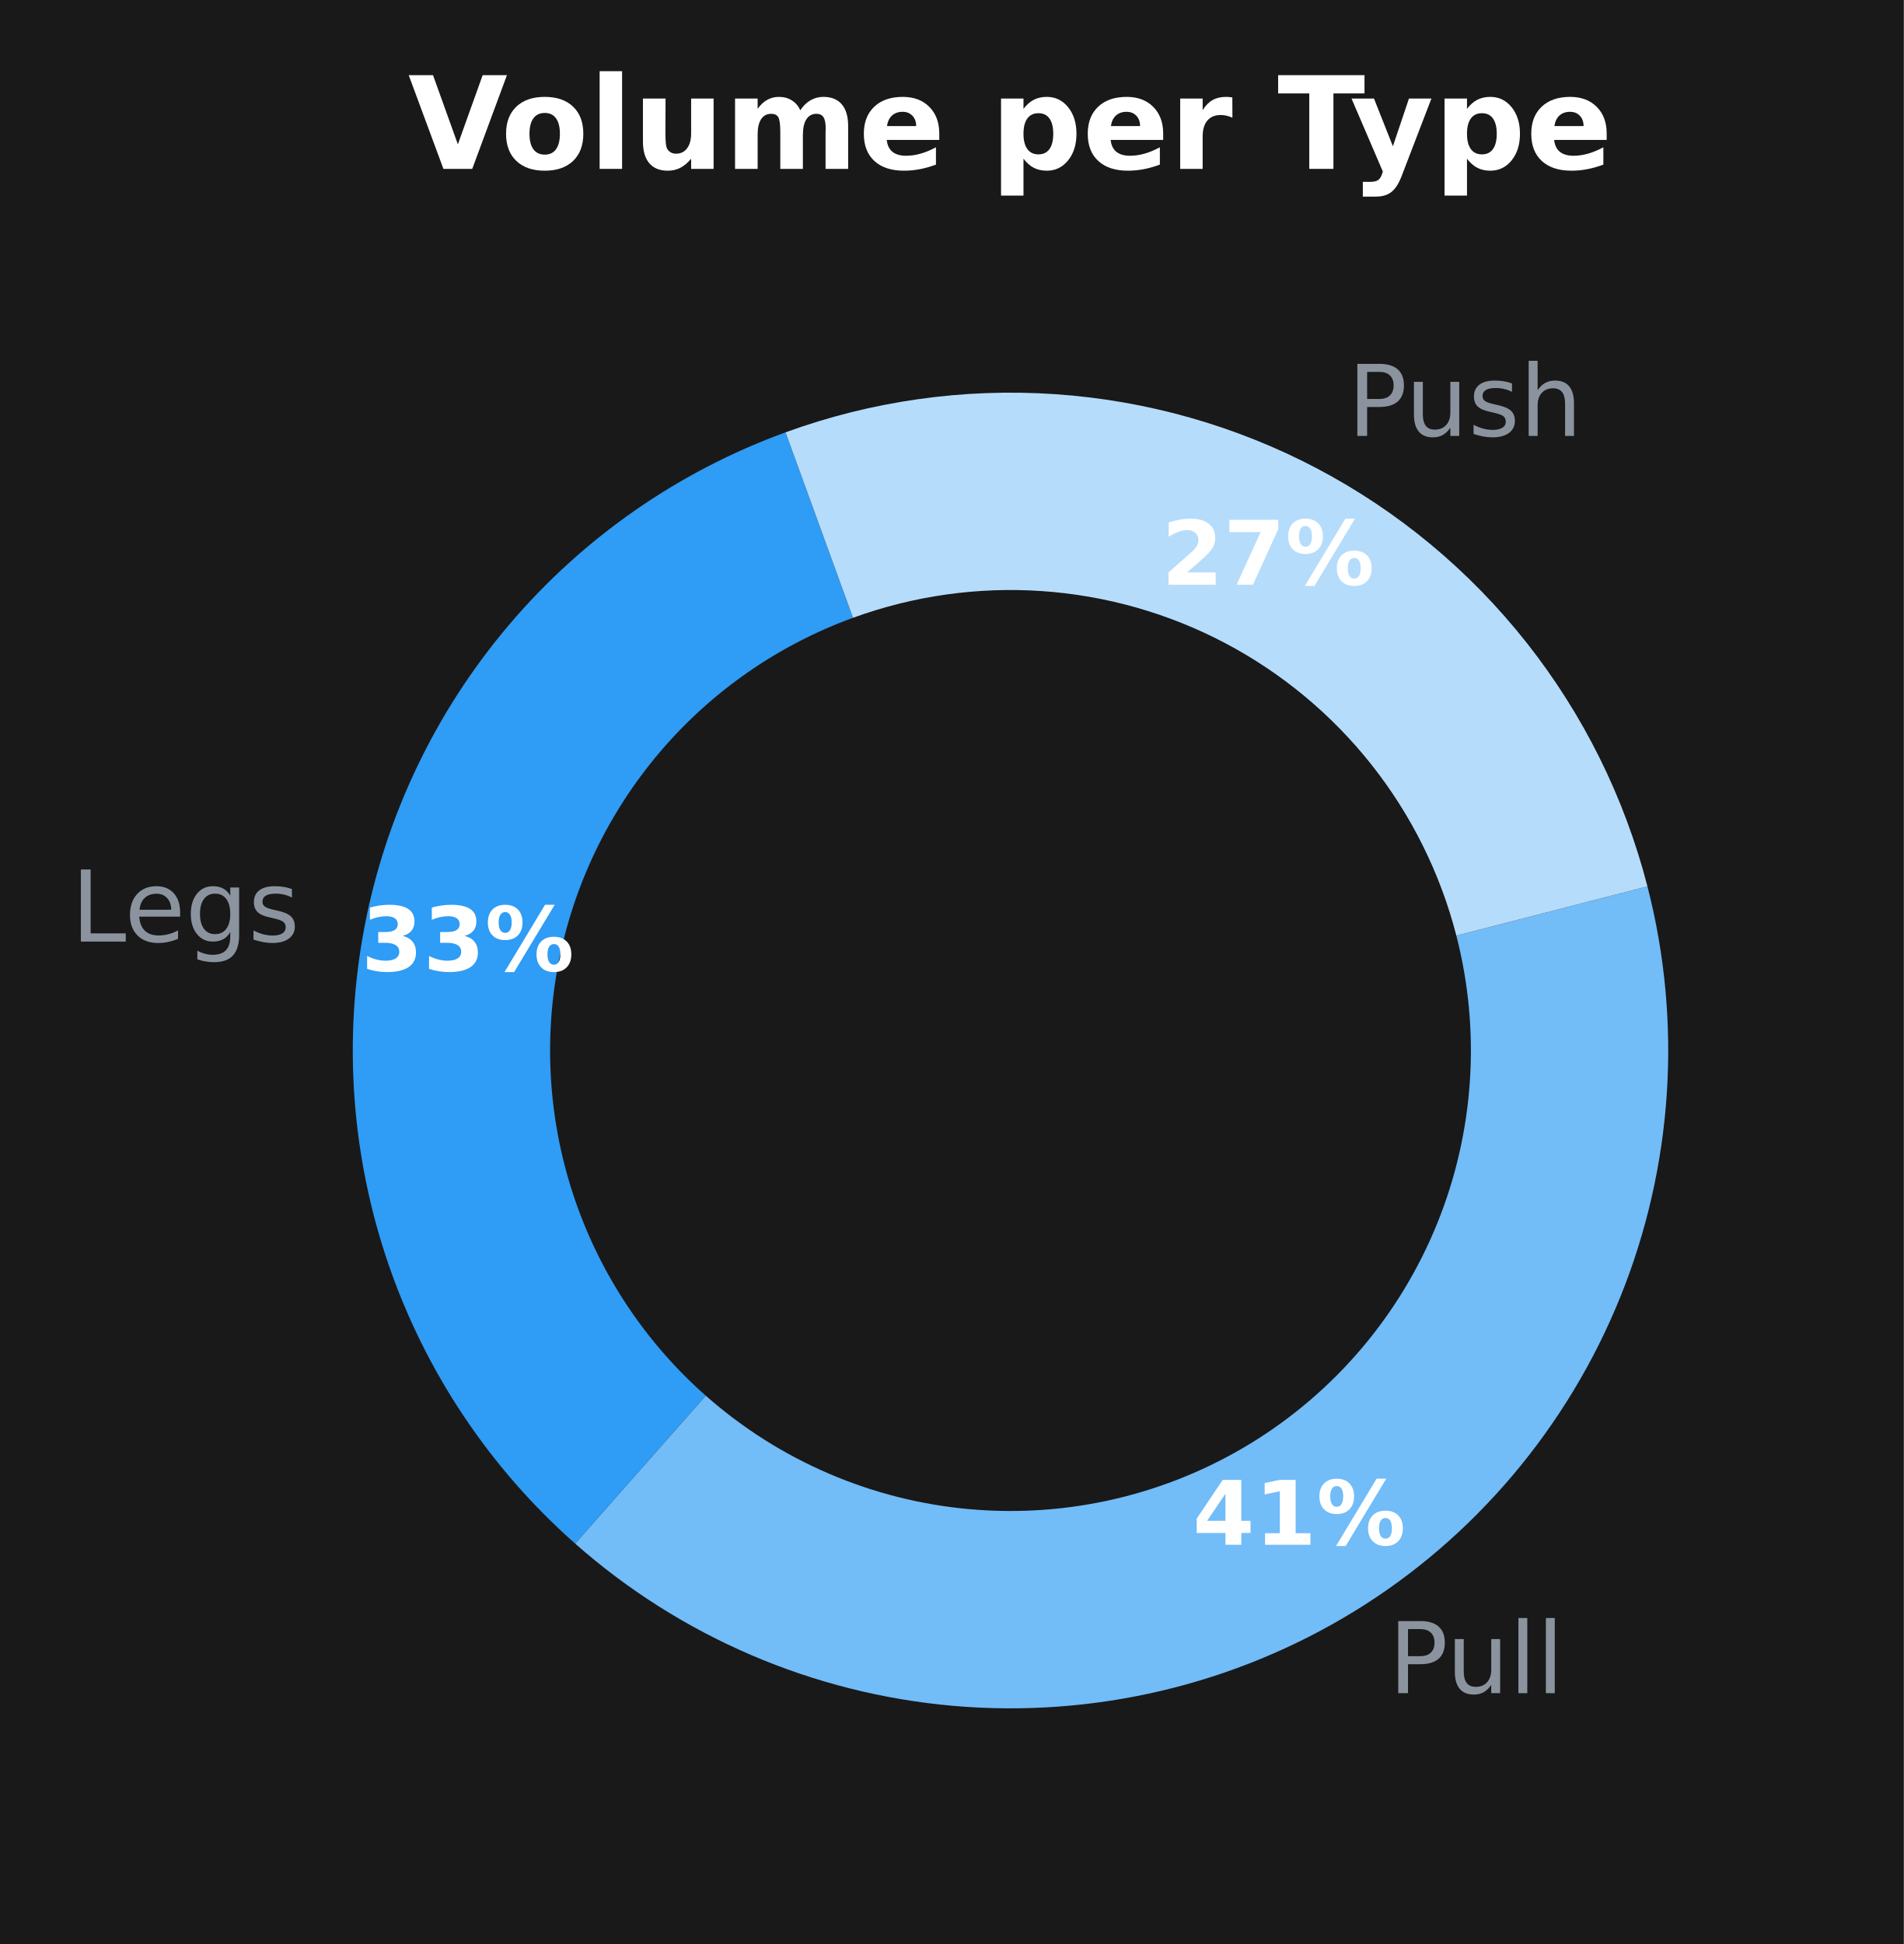
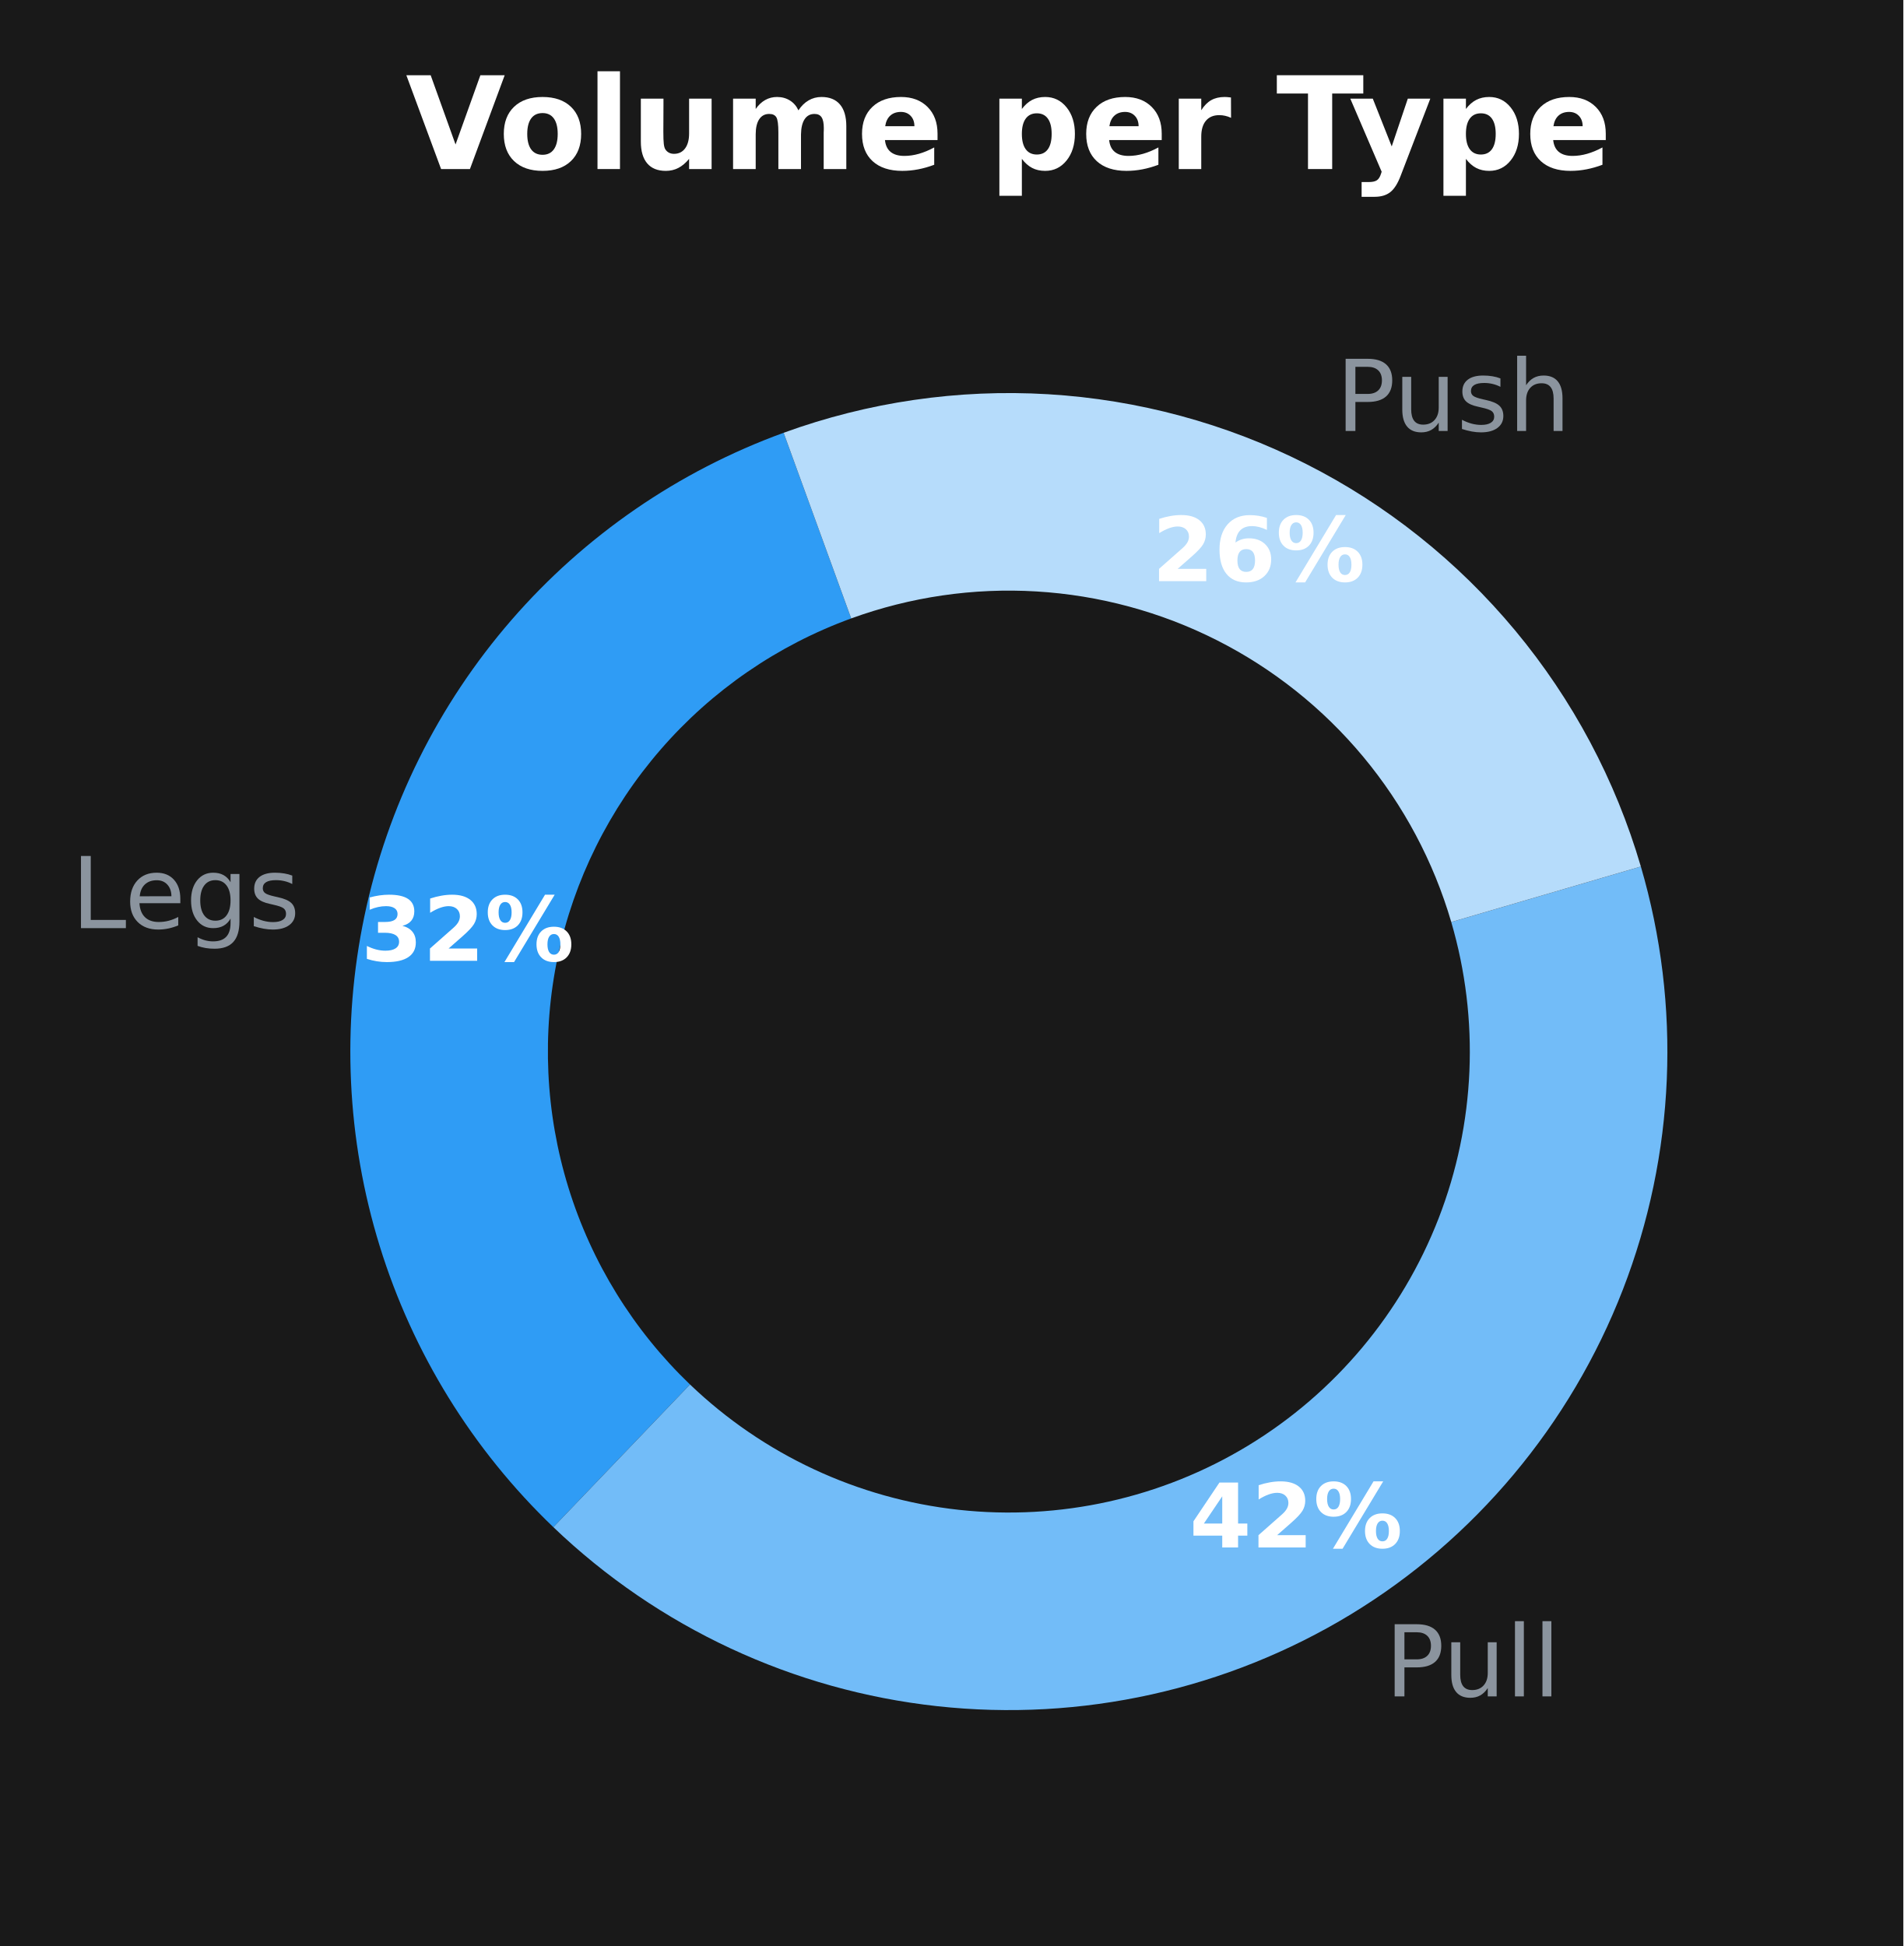
- <svg xmlns="http://www.w3.org/2000/svg" xmlns:xlink="http://www.w3.org/1999/xlink" width="192.571pt" height="196.598pt" viewBox="0 0 192.571 196.598" version="1.1">
+ <svg xmlns="http://www.w3.org/2000/svg" xmlns:xlink="http://www.w3.org/1999/xlink" width="192.28pt" height="196.598pt" viewBox="0 0 192.28 196.598" version="1.1">
  <defs>
    <style type="text/css">*{stroke-linejoin: round; stroke-linecap: butt}</style>
  </defs>
  <g id="figure_1">
    <g id="patch_1">
-       <path d="M 0 196.598  L 192.571 196.598  L 192.571 0  L 0 0  z " style="fill: #191919" />
+       <path d="M 0 196.598  L 192.28 196.598  L 192.28 0  L 0 0  z " style="fill: #191919" />
    </g>
    <g id="axes_1">
      <g id="patch_2">
-         <path d="M 79.457 43.722  C 68.618 47.667 58.988 54.365 51.518 63.155  C 44.048 71.945 38.99 82.528 36.844 93.863  C 34.699 105.197 35.537 116.897 39.277 127.809  C 43.018 138.721 49.533 148.475 58.18 156.11  L 71.389 141.148  C 65.336 135.804 60.776 128.976 58.158 121.338  C 55.539 113.699 54.952 105.509 56.455 97.575  C 57.957 89.641 61.497 82.233 66.726 76.08  C 71.955 69.927 78.696 65.239 86.284 62.477  z " style="fill: #2f9cf5" />
+         <path d="M 79.166 43.722  C 68.541 47.589 59.076 54.102 51.666 62.643  C 44.257 71.184 39.146 81.475 36.818 92.539  C 34.49 103.604 35.02 115.081 38.359 125.884  C 41.698 136.687 47.737 146.462 55.902 154.283  L 69.708 139.869  C 63.992 134.395 59.765 127.552 57.428 119.99  C 55.09 112.428 54.719 104.394 56.349 96.649  C 57.978 88.904 61.556 81.7 66.743 75.722  C 71.929 69.743 78.555 65.184 85.993 62.477  z " style="fill: #2f9cf5" />
      </g>
      <g id="patch_3">
-         <path d="M 58.18 156.11  C 68.851 165.531 82.268 171.283 96.449 172.516  C 110.63 173.749 124.839 170.399 136.975 162.96  C 149.112 155.522 158.546 144.382 163.884 131.186  C 169.222 117.991 170.187 103.424 166.636 89.64  L 147.308 94.619  C 149.794 104.268 149.119 114.465 145.382 123.702  C 141.646 132.939 135.042 140.737 126.546 145.944  C 118.051 151.15 108.104 153.496 98.178 152.633  C 88.251 151.77 78.859 147.743 71.389 141.148  z " style="fill: #72bcf8" />
+         <path d="M 55.902 154.283  C 66.483 164.417 80.121 170.778 94.685 172.371  C 109.249 173.965 123.939 170.703 136.461 163.097  C 148.982 155.49 158.647 143.956 163.946 130.297  C 169.244 116.637 169.885 101.603 165.767 87.542  L 146.613 93.151  C 149.495 102.993 149.047 113.518 145.338 123.079  C 141.629 132.641 134.864 140.715 126.099 146.039  C 117.334 151.364 107.05 153.647 96.855 152.531  C 86.661 151.416 77.114 146.963 69.708 139.869  z " style="fill: #72bcf8" />
      </g>
      <g id="patch_4">
-         <path d="M 166.636 89.64  C 164.32 80.654 160.151 72.251 154.395 64.973  C 148.64 57.694 141.425 51.7 133.215 47.376  C 125.005 43.051 115.98 40.492 106.723 39.863  C 97.465 39.234 88.177 40.548 79.457 43.722  L 86.284 62.477  C 92.387 60.255 98.889 59.335 105.369 59.776  C 111.85 60.216 118.167 62.007 123.914 65.034  C 129.661 68.061 134.711 72.258 138.74 77.352  C 142.769 82.447 145.688 88.329 147.308 94.619  z " style="fill: #b6dcfb" />
+         <path d="M 165.767 87.542  C 163.211 78.813 158.892 70.7 153.077 63.706  C 147.262 56.711 140.073 50.983 131.957 46.877  C 123.841 42.77 114.969 40.371 105.889 39.828  C 96.809 39.286 87.714 40.611 79.166 43.722  L 85.993 62.477  C 91.976 60.299 98.343 59.371 104.698 59.751  C 111.054 60.131 117.265 61.81 122.946 64.685  C 128.627 67.56 133.659 71.569 137.73 76.465  C 141.8 81.361 144.824 87.04 146.613 93.151  z " style="fill: #b6dcfb" />
      </g>
      <g id="matplotlib.axis_1" />
      <g id="matplotlib.axis_2" />
      <g id="text_1">
-         <g style="fill: #8b949e" transform="translate(7.2 95.22276) scale(0.1 -0.1)">
+         <g style="fill: #8b949e" transform="translate(7.2 93.76693) scale(0.1 -0.1)">
          <defs>
            <path id="DejaVuSans-2f" d="M 628 4666  L 1259 4666  L 1259 531  L 3531 531  L 3531 0  L 628 0  L 628 4666  z " transform="scale(0.015625)" />
            <path id="DejaVuSans-48" d="M 3597 1894  L 3597 1613  L 953 1613  Q 991 1019 1311 708  Q 1631 397 2203 397  Q 2534 397 2845 478  Q 3156 559 3463 722  L 3463 178  Q 3153 47 2828 -22  Q 2503 -91 2169 -91  Q 1331 -91 842 396  Q 353 884 353 1716  Q 353 2575 817 3079  Q 1281 3584 2069 3584  Q 2775 3584 3186 3129  Q 3597 2675 3597 1894  z M 3022 2063  Q 3016 2534 2758 2815  Q 2500 3097 2075 3097  Q 1594 3097 1305 2825  Q 1016 2553 972 2059  L 3022 2063  z " transform="scale(0.015625)" />
            <path id="DejaVuSans-4a" d="M 2906 1791  Q 2906 2416 2648 2759  Q 2391 3103 1925 3103  Q 1463 3103 1205 2759  Q 947 2416 947 1791  Q 947 1169 1205 825  Q 1463 481 1925 481  Q 2391 481 2648 825  Q 2906 1169 2906 1791  z M 3481 434  Q 3481 -459 3084 -895  Q 2688 -1331 1869 -1331  Q 1566 -1331 1297 -1286  Q 1028 -1241 775 -1147  L 775 -588  Q 1028 -725 1275 -790  Q 1522 -856 1778 -856  Q 2344 -856 2625 -561  Q 2906 -266 2906 331  L 2906 616  Q 2728 306 2450 153  Q 2172 0 1784 0  Q 1141 0 747 490  Q 353 981 353 1791  Q 353 2603 747 3093  Q 1141 3584 1784 3584  Q 2172 3584 2450 3431  Q 2728 3278 2906 2969  L 2906 3500  L 3481 3500  L 3481 434  z " transform="scale(0.015625)" />
            <path id="DejaVuSans-56" d="M 2834 3397  L 2834 2853  Q 2591 2978 2328 3040  Q 2066 3103 1784 3103  Q 1356 3103 1142 2972  Q 928 2841 928 2578  Q 928 2378 1081 2264  Q 1234 2150 1697 2047  L 1894 2003  Q 2506 1872 2764 1633  Q 3022 1394 3022 966  Q 3022 478 2636 193  Q 2250 -91 1575 -91  Q 1294 -91 989 -36  Q 684 19 347 128  L 347 722  Q 666 556 975 473  Q 1284 391 1588 391  Q 1994 391 2212 530  Q 2431 669 2431 922  Q 2431 1156 2273 1281  Q 2116 1406 1581 1522  L 1381 1569  Q 847 1681 609 1914  Q 372 2147 372 2553  Q 372 3047 722 3315  Q 1072 3584 1716 3584  Q 2034 3584 2315 3537  Q 2597 3491 2834 3397  z " transform="scale(0.015625)" />
          </defs>
          <use xlink:href="#DejaVuSans-2f" />
          <use xlink:href="#DejaVuSans-48" transform="translate(53.96875 0)" />
          <use xlink:href="#DejaVuSans-4a" transform="translate(115.5 0)" />
          <use xlink:href="#DejaVuSans-56" transform="translate(178.9844 0)" />
        </g>
      </g>
      <g id="text_2">
-         <g style="fill: #8b949e" transform="translate(140.4518 171.2307) scale(0.1 -0.1)">
+         <g style="fill: #8b949e" transform="translate(139.9149 171.3808) scale(0.1 -0.1)">
          <defs>
            <path id="DejaVuSans-33" d="M 1259 4147  L 1259 2394  L 2053 2394  Q 2494 2394 2734 2622  Q 2975 2850 2975 3272  Q 2975 3691 2734 3919  Q 2494 4147 2053 4147  L 1259 4147  z M 628 4666  L 2053 4666  Q 2838 4666 3239 4311  Q 3641 3956 3641 3272  Q 3641 2581 3239 2228  Q 2838 1875 2053 1875  L 1259 1875  L 1259 0  L 628 0  L 628 4666  z " transform="scale(0.015625)" />
            <path id="DejaVuSans-58" d="M 544 1381  L 544 3500  L 1119 3500  L 1119 1403  Q 1119 906 1312 657  Q 1506 409 1894 409  Q 2359 409 2629 706  Q 2900 1003 2900 1516  L 2900 3500  L 3475 3500  L 3475 0  L 2900 0  L 2900 538  Q 2691 219 2414 64  Q 2138 -91 1772 -91  Q 1169 -91 856 284  Q 544 659 544 1381  z M 1991 3584  L 1991 3584  z " transform="scale(0.015625)" />
            <path id="DejaVuSans-4f" d="M 603 4863  L 1178 4863  L 1178 0  L 603 0  L 603 4863  z " transform="scale(0.015625)" />
          </defs>
          <use xlink:href="#DejaVuSans-33" />
          <use xlink:href="#DejaVuSans-58" transform="translate(58.54688 0)" />
          <use xlink:href="#DejaVuSans-4f" transform="translate(121.9219 0)" />
          <use xlink:href="#DejaVuSans-4f" transform="translate(149.7031 0)" />
        </g>
      </g>
      <g id="text_3">
-         <g style="fill: #8b949e" transform="translate(136.3151 44.08756) scale(0.1 -0.1)">
+         <g style="fill: #8b949e" transform="translate(134.961 43.53863) scale(0.1 -0.1)">
          <defs>
            <path id="DejaVuSans-4b" d="M 3513 2113  L 3513 0  L 2938 0  L 2938 2094  Q 2938 2591 2744 2837  Q 2550 3084 2163 3084  Q 1697 3084 1428 2787  Q 1159 2491 1159 1978  L 1159 0  L 581 0  L 581 4863  L 1159 4863  L 1159 2956  Q 1366 3272 1645 3428  Q 1925 3584 2291 3584  Q 2894 3584 3203 3211  Q 3513 2838 3513 2113  z " transform="scale(0.015625)" />
          </defs>
          <use xlink:href="#DejaVuSans-33" />
          <use xlink:href="#DejaVuSans-58" transform="translate(58.54688 0)" />
          <use xlink:href="#DejaVuSans-56" transform="translate(121.9219 0)" />
          <use xlink:href="#DejaVuSans-4b" transform="translate(174.0156 0)" />
        </g>
      </g>
      <g id="text_4">
-         <g style="fill: #ffffff" transform="translate(36.53202 98.18058) scale(0.09 -0.09)">
+         <g style="fill: #ffffff" transform="translate(36.46325 97.06886) scale(0.09 -0.09)">
          <defs>
            <path id="DejaVuSans-Bold-16" d="M 2981 2516  Q 3453 2394 3698 2092  Q 3944 1791 3944 1325  Q 3944 631 3412 270  Q 2881 -91 1863 -91  Q 1503 -91 1142 -33  Q 781 25 428 141  L 428 1069  Q 766 900 1098 814  Q 1431 728 1753 728  Q 2231 728 2486 893  Q 2741 1059 2741 1369  Q 2741 1688 2480 1852  Q 2219 2016 1709 2016  L 1228 2016  L 1228 2791  L 1734 2791  Q 2188 2791 2409 2933  Q 2631 3075 2631 3366  Q 2631 3634 2415 3781  Q 2200 3928 1806 3928  Q 1516 3928 1219 3862  Q 922 3797 628 3669  L 628 4550  Q 984 4650 1334 4700  Q 1684 4750 2022 4750  Q 2931 4750 3382 4451  Q 3834 4153 3834 3553  Q 3834 3144 3618 2883  Q 3403 2622 2981 2516  z " transform="scale(0.015625)" />
+             <path id="DejaVuSans-Bold-15" d="M 1844 884  L 3897 884  L 3897 0  L 506 0  L 506 884  L 2209 2388  Q 2438 2594 2547 2791  Q 2656 2988 2656 3200  Q 2656 3528 2436 3728  Q 2216 3928 1850 3928  Q 1569 3928 1234 3808  Q 900 3688 519 3450  L 519 4475  Q 925 4609 1322 4679  Q 1719 4750 2100 4750  Q 2938 4750 3402 4381  Q 3866 4013 3866 3353  Q 3866 2972 3669 2642  Q 3472 2313 2841 1759  L 1844 884  z " transform="scale(0.015625)" />
            <path id="DejaVuSans-Bold-8" d="M 4959 1925  Q 4738 1925 4616 1733  Q 4494 1541 4494 1184  Q 4494 825 4614 633  Q 4734 441 4959 441  Q 5184 441 5303 633  Q 5422 825 5422 1184  Q 5422 1541 5301 1733  Q 5181 1925 4959 1925  z M 4959 2450  Q 5541 2450 5875 2112  Q 6209 1775 6209 1184  Q 6209 594 5875 251  Q 5541 -91 4959 -91  Q 4378 -91 4042 251  Q 3706 594 3706 1184  Q 3706 1772 4042 2111  Q 4378 2450 4959 2450  z M 2094 -91  L 1403 -91  L 4319 4750  L 5013 4750  L 2094 -91  z M 1453 4750  Q 2034 4750 2367 4411  Q 2700 4072 2700 3481  Q 2700 2891 2367 2550  Q 2034 2209 1453 2209  Q 872 2209 539 2550  Q 206 2891 206 3481  Q 206 4072 539 4411  Q 872 4750 1453 4750  z M 1453 4225  Q 1228 4225 1106 4031  Q 984 3838 984 3481  Q 984 3122 1106 2926  Q 1228 2731 1453 2731  Q 1678 2731 1798 2926  Q 1919 3122 1919 3481  Q 1919 3838 1797 4031  Q 1675 4225 1453 4225  z " transform="scale(0.015625)" />
          </defs>
          <use xlink:href="#DejaVuSans-Bold-16" />
-           <use xlink:href="#DejaVuSans-Bold-16" transform="translate(69.57812 0)" />
+           <use xlink:href="#DejaVuSans-Bold-15" transform="translate(69.57812 0)" />
          <use xlink:href="#DejaVuSans-Bold-8" transform="translate(139.1562 0)" />
        </g>
      </g>
      <g id="text_5">
-         <g style="fill: #ffffff" transform="translate(120.642 156.2227) scale(0.09 -0.09)">
+         <g style="fill: #ffffff" transform="translate(120.1632 156.3373) scale(0.09 -0.09)">
          <defs>
            <path id="DejaVuSans-Bold-17" d="M 2356 3675  L 1038 1722  L 2356 1722  L 2356 3675  z M 2156 4666  L 3494 4666  L 3494 1722  L 4159 1722  L 4159 850  L 3494 850  L 3494 0  L 2356 0  L 2356 850  L 288 850  L 288 1881  L 2156 4666  z " transform="scale(0.015625)" />
-             <path id="DejaVuSans-Bold-14" d="M 750 831  L 1813 831  L 1813 3847  L 722 3622  L 722 4441  L 1806 4666  L 2950 4666  L 2950 831  L 4013 831  L 4013 0  L 750 0  L 750 831  z " transform="scale(0.015625)" />
          </defs>
          <use xlink:href="#DejaVuSans-Bold-17" />
-           <use xlink:href="#DejaVuSans-Bold-14" transform="translate(69.57812 0)" />
+           <use xlink:href="#DejaVuSans-Bold-15" transform="translate(69.57812 0)" />
          <use xlink:href="#DejaVuSans-Bold-8" transform="translate(139.1562 0)" />
        </g>
      </g>
      <g id="text_6">
-         <g style="fill: #ffffff" transform="translate(117.4831 59.13159) scale(0.09 -0.09)">
+         <g style="fill: #ffffff" transform="translate(116.3802 58.7124) scale(0.09 -0.09)">
          <defs>
-             <path id="DejaVuSans-Bold-15" d="M 1844 884  L 3897 884  L 3897 0  L 506 0  L 506 884  L 2209 2388  Q 2438 2594 2547 2791  Q 2656 2988 2656 3200  Q 2656 3528 2436 3728  Q 2216 3928 1850 3928  Q 1569 3928 1234 3808  Q 900 3688 519 3450  L 519 4475  Q 925 4609 1322 4679  Q 1719 4750 2100 4750  Q 2938 4750 3402 4381  Q 3866 4013 3866 3353  Q 3866 2972 3669 2642  Q 3472 2313 2841 1759  L 1844 884  z " transform="scale(0.015625)" />
-             <path id="DejaVuSans-Bold-1a" d="M 428 4666  L 3944 4666  L 3944 3988  L 2125 0  L 953 0  L 2675 3781  L 428 3781  L 428 4666  z " transform="scale(0.015625)" />
+             <path id="DejaVuSans-Bold-19" d="M 2316 2303  Q 2000 2303 1842 2098  Q 1684 1894 1684 1484  Q 1684 1075 1842 870  Q 2000 666 2316 666  Q 2634 666 2792 870  Q 2950 1075 2950 1484  Q 2950 1894 2792 2098  Q 2634 2303 2316 2303  z M 3803 4544  L 3803 3681  Q 3506 3822 3243 3889  Q 2981 3956 2731 3956  Q 2194 3956 1894 3657  Q 1594 3359 1544 2772  Q 1750 2925 1990 3001  Q 2231 3078 2516 3078  Q 3231 3078 3670 2659  Q 4109 2241 4109 1563  Q 4109 813 3618 361  Q 3128 -91 2303 -91  Q 1394 -91 895 523  Q 397 1138 397 2266  Q 397 3422 980 4083  Q 1563 4744 2578 4744  Q 2900 4744 3203 4694  Q 3506 4644 3803 4544  z " transform="scale(0.015625)" />
          </defs>
          <use xlink:href="#DejaVuSans-Bold-15" />
-           <use xlink:href="#DejaVuSans-Bold-1a" transform="translate(69.57812 0)" />
+           <use xlink:href="#DejaVuSans-Bold-19" transform="translate(69.57812 0)" />
          <use xlink:href="#DejaVuSans-Bold-8" transform="translate(139.1562 0)" />
        </g>
      </g>
      <g id="text_7">
-         <g style="fill: #ffffff" transform="translate(41.27893 17.07797) scale(0.13 -0.13)">
+         <g style="fill: #ffffff" transform="translate(40.98799 17.07797) scale(0.13 -0.13)">
          <defs>
            <path id="DejaVuSans-Bold-39" d="M 31 4666  L 1241 4666  L 2478 1222  L 3713 4666  L 4922 4666  L 3194 0  L 1759 0  L 31 4666  z " transform="scale(0.015625)" />
            <path id="DejaVuSans-Bold-52" d="M 2203 2784  Q 1831 2784 1636 2517  Q 1441 2250 1441 1747  Q 1441 1244 1636 976  Q 1831 709 2203 709  Q 2569 709 2762 976  Q 2956 1244 2956 1747  Q 2956 2250 2762 2517  Q 2569 2784 2203 2784  z M 2203 3584  Q 3106 3584 3614 3096  Q 4122 2609 4122 1747  Q 4122 884 3614 396  Q 3106 -91 2203 -91  Q 1297 -91 786 396  Q 275 884 275 1747  Q 275 2609 786 3096  Q 1297 3584 2203 3584  z " transform="scale(0.015625)" />
            <path id="DejaVuSans-Bold-4f" d="M 538 4863  L 1656 4863  L 1656 0  L 538 0  L 538 4863  z " transform="scale(0.015625)" />
            <path id="DejaVuSans-Bold-58" d="M 500 1363  L 500 3500  L 1625 3500  L 1625 3150  Q 1625 2866 1622 2436  Q 1619 2006 1619 1863  Q 1619 1441 1641 1255  Q 1663 1069 1716 984  Q 1784 875 1895 815  Q 2006 756 2150 756  Q 2500 756 2700 1025  Q 2900 1294 2900 1772  L 2900 3500  L 4019 3500  L 4019 0  L 2900 0  L 2900 506  Q 2647 200 2364 54  Q 2081 -91 1741 -91  Q 1134 -91 817 281  Q 500 653 500 1363  z " transform="scale(0.015625)" />
            <path id="DejaVuSans-Bold-50" d="M 3781 2919  Q 3994 3244 4286 3414  Q 4578 3584 4928 3584  Q 5531 3584 5847 3212  Q 6163 2841 6163 2131  L 6163 0  L 5038 0  L 5038 1825  Q 5041 1866 5042 1909  Q 5044 1953 5044 2034  Q 5044 2406 4934 2573  Q 4825 2741 4581 2741  Q 4263 2741 4089 2478  Q 3916 2216 3909 1719  L 3909 0  L 2784 0  L 2784 1825  Q 2784 2406 2684 2573  Q 2584 2741 2328 2741  Q 2006 2741 1831 2477  Q 1656 2213 1656 1722  L 1656 0  L 531 0  L 531 3500  L 1656 3500  L 1656 2988  Q 1863 3284 2130 3434  Q 2397 3584 2719 3584  Q 3081 3584 3359 3409  Q 3638 3234 3781 2919  z " transform="scale(0.015625)" />
            <path id="DejaVuSans-Bold-48" d="M 4031 1759  L 4031 1441  L 1416 1441  Q 1456 1047 1700 850  Q 1944 653 2381 653  Q 2734 653 3104 758  Q 3475 863 3866 1075  L 3866 213  Q 3469 63 3072 -14  Q 2675 -91 2278 -91  Q 1328 -91 801 392  Q 275 875 275 1747  Q 275 2603 792 3093  Q 1309 3584 2216 3584  Q 3041 3584 3536 3087  Q 4031 2591 4031 1759  z M 2881 2131  Q 2881 2450 2695 2645  Q 2509 2841 2209 2841  Q 1884 2841 1681 2658  Q 1478 2475 1428 2131  L 2881 2131  z " transform="scale(0.015625)" />
            <path id="DejaVuSans-Bold-3" transform="scale(0.015625)" />
            <path id="DejaVuSans-Bold-53" d="M 1656 506  L 1656 -1331  L 538 -1331  L 538 3500  L 1656 3500  L 1656 2988  Q 1888 3294 2169 3439  Q 2450 3584 2816 3584  Q 3463 3584 3878 3070  Q 4294 2556 4294 1747  Q 4294 938 3878 423  Q 3463 -91 2816 -91  Q 2450 -91 2169 54  Q 1888 200 1656 506  z M 2400 2772  Q 2041 2772 1848 2508  Q 1656 2244 1656 1747  Q 1656 1250 1848 986  Q 2041 722 2400 722  Q 2759 722 2948 984  Q 3138 1247 3138 1747  Q 3138 2247 2948 2509  Q 2759 2772 2400 2772  z " transform="scale(0.015625)" />
            <path id="DejaVuSans-Bold-55" d="M 3138 2547  Q 2991 2616 2845 2648  Q 2700 2681 2553 2681  Q 2122 2681 1889 2404  Q 1656 2128 1656 1613  L 1656 0  L 538 0  L 538 3500  L 1656 3500  L 1656 2925  Q 1872 3269 2151 3426  Q 2431 3584 2822 3584  Q 2878 3584 2943 3579  Q 3009 3575 3134 3559  L 3138 2547  z " transform="scale(0.015625)" />
            <path id="DejaVuSans-Bold-37" d="M 31 4666  L 4331 4666  L 4331 3756  L 2784 3756  L 2784 0  L 1581 0  L 1581 3756  L 31 3756  L 31 4666  z " transform="scale(0.015625)" />
            <path id="DejaVuSans-Bold-5c" d="M 78 3500  L 1197 3500  L 2138 1125  L 2938 3500  L 4056 3500  L 2584 -331  Q 2363 -916 2067 -1148  Q 1772 -1381 1288 -1381  L 641 -1381  L 641 -647  L 991 -647  Q 1275 -647 1404 -556  Q 1534 -466 1606 -231  L 1638 -134  L 78 3500  z " transform="scale(0.015625)" />
          </defs>
          <use xlink:href="#DejaVuSans-Bold-39" />
          <use xlink:href="#DejaVuSans-Bold-52" transform="translate(71.92188 0)" />
          <use xlink:href="#DejaVuSans-Bold-4f" transform="translate(140.625 0)" />
          <use xlink:href="#DejaVuSans-Bold-58" transform="translate(174.9062 0)" />
          <use xlink:href="#DejaVuSans-Bold-50" transform="translate(246.0938 0)" />
          <use xlink:href="#DejaVuSans-Bold-48" transform="translate(350.2969 0)" />
          <use xlink:href="#DejaVuSans-Bold-3" transform="translate(418.125 0)" />
          <use xlink:href="#DejaVuSans-Bold-53" transform="translate(452.9375 0)" />
          <use xlink:href="#DejaVuSans-Bold-48" transform="translate(524.5156 0)" />
          <use xlink:href="#DejaVuSans-Bold-55" transform="translate(592.3438 0)" />
          <use xlink:href="#DejaVuSans-Bold-3" transform="translate(641.6562 0)" />
          <use xlink:href="#DejaVuSans-Bold-37" transform="translate(676.4688 0)" />
          <use xlink:href="#DejaVuSans-Bold-5c" transform="translate(732.8281 0)" />
          <use xlink:href="#DejaVuSans-Bold-53" transform="translate(798.0156 0)" />
          <use xlink:href="#DejaVuSans-Bold-48" transform="translate(869.5938 0)" />
        </g>
      </g>
    </g>
  </g>
</svg>
